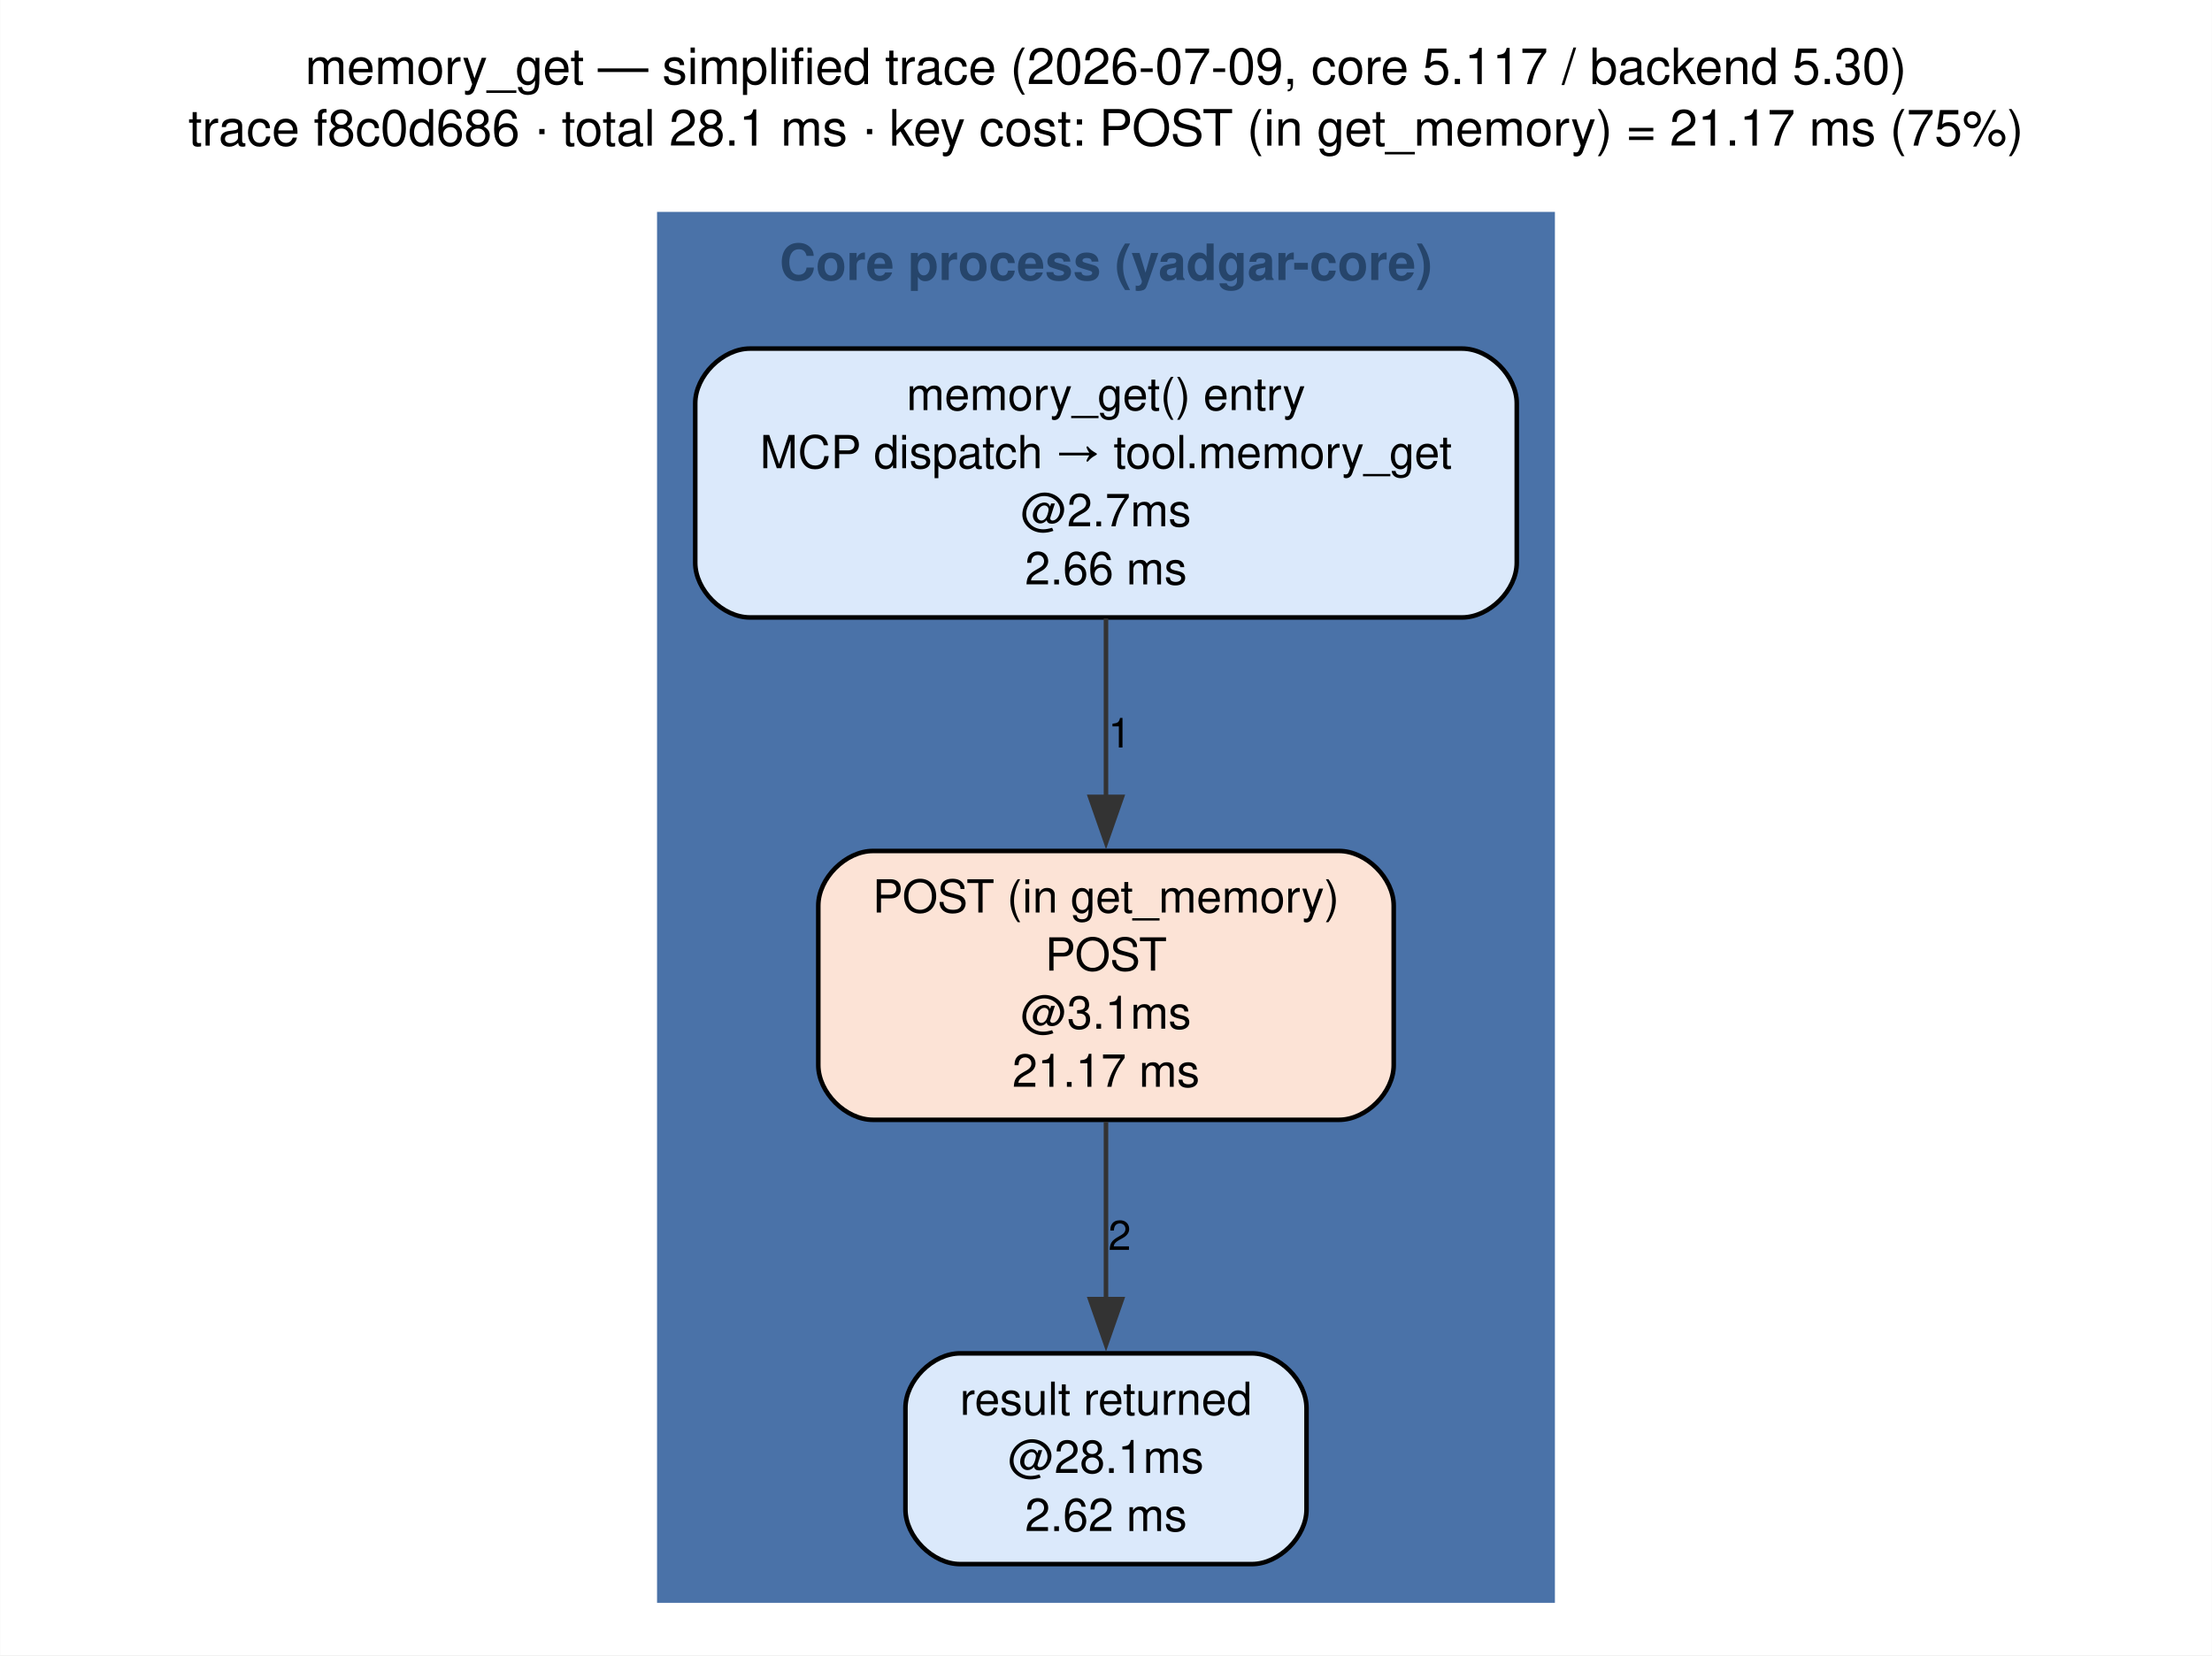
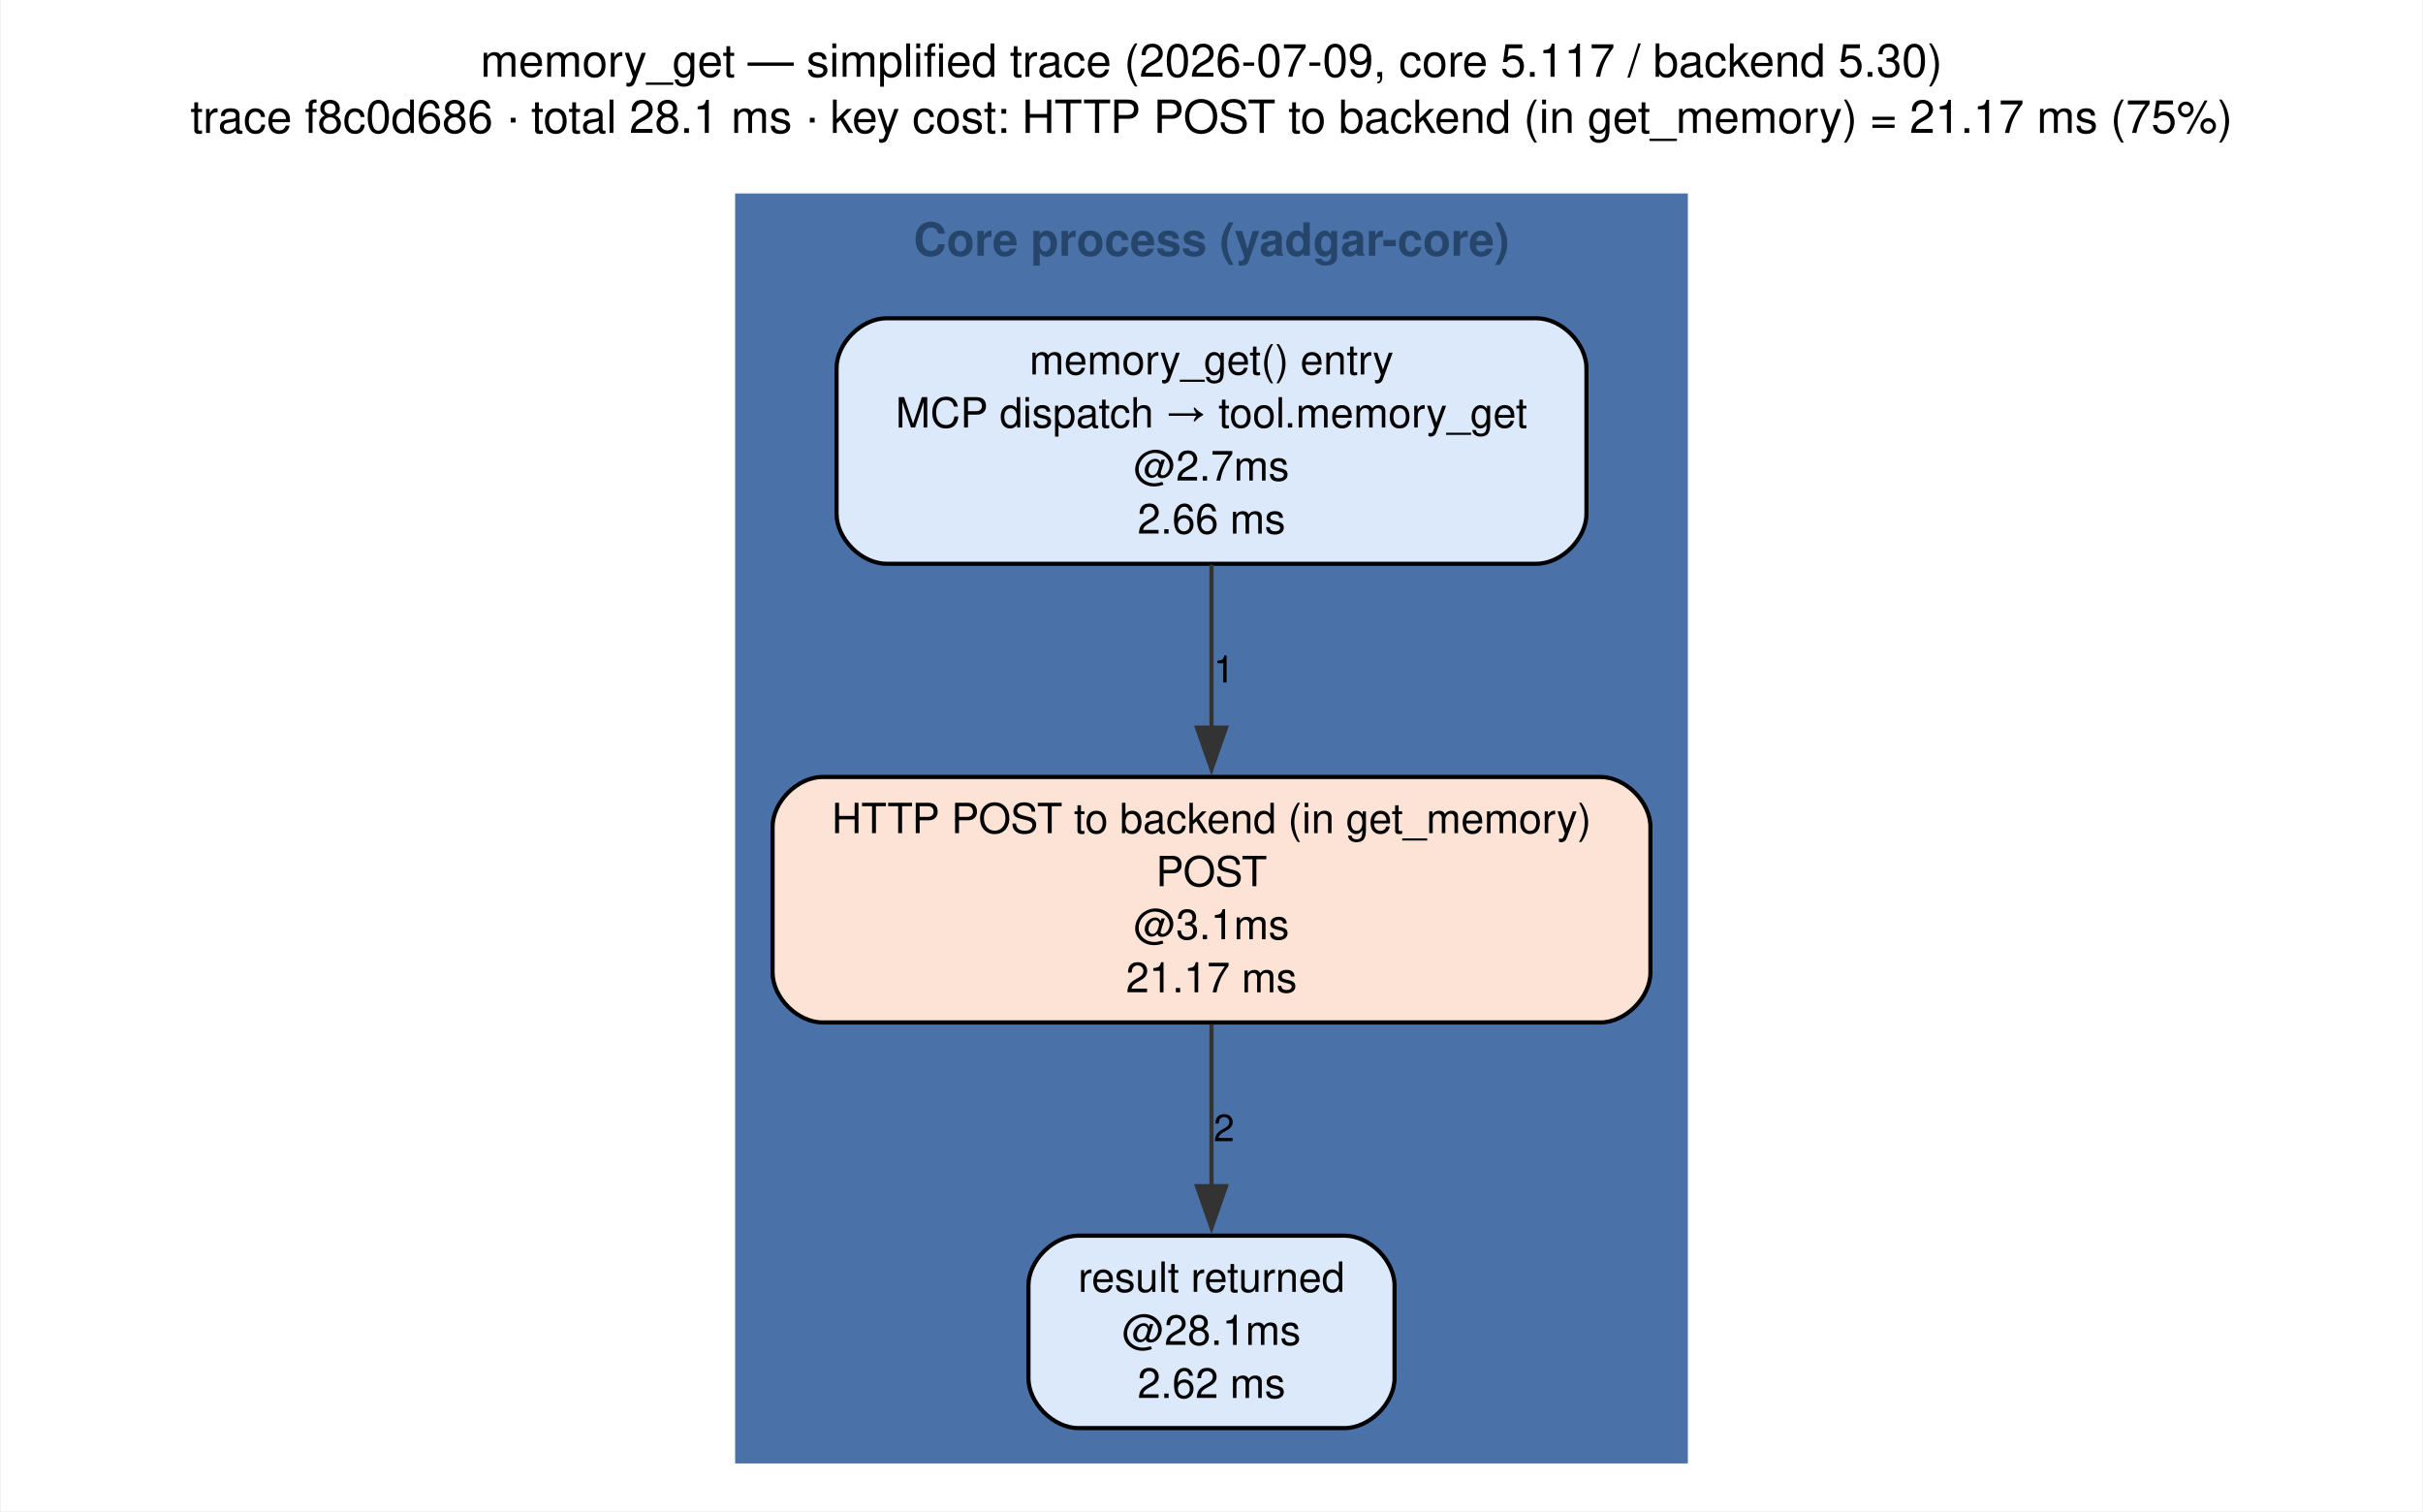
- <svg xmlns="http://www.w3.org/2000/svg" width="485pt" height="363pt" viewBox="0.00 0.00 485.25 363.25">
+ <svg xmlns="http://www.w3.org/2000/svg" width="582pt" height="363pt" viewBox="0.00 0.00 582.00 363.25">
  <g id="graph0" class="graph" transform="scale(1 1) rotate(0) translate(4 359.25)">
-     <polygon fill="white" stroke="none" points="-4,4 -4,-359.25 481.25,-359.25 481.25,4 -4,4" />
-     <text text-anchor="middle" x="238.62" y="-340.8" font-family="Helvetica,sans-Serif" font-size="11.00">memory_get — simplified trace (2026-07-09, core 5.117 / backend 5.30)</text>
-     <text text-anchor="middle" x="238.62" y="-327.3" font-family="Helvetica,sans-Serif" font-size="11.00">trace f8c0d686 · total 28.1 ms · key cost: POST (in get_memory) = 21.17 ms (75%)</text>
+     <polygon fill="white" stroke="none" points="-4,4 -4,-359.25 578,-359.25 578,4 -4,4" />
+     <text text-anchor="middle" x="287" y="-340.8" font-family="Helvetica,sans-Serif" font-size="11.00">memory_get — simplified trace (2026-07-09, core 5.117 / backend 5.30)</text>
+     <text text-anchor="middle" x="287" y="-327.3" font-family="Helvetica,sans-Serif" font-size="11.00">trace f8c0d686 · total 28.1 ms · key cost: HTTP POST to backend (in get_memory) = 21.17 ms (75%)</text>
    <g id="clust1" class="cluster">
-       <polygon fill="#4a72a8" stroke="#4a72a8" points="140.62,-8 140.62,-312.25 336.62,-312.25 336.62,-8 140.62,-8" />
-       <text text-anchor="middle" x="238.62" y="-297.8" font-family="Helvetica,sans-Serif" font-weight="bold" font-size="11.00" fill="#26456b">Core process (yadgar-core)</text>
+       <polygon fill="#4a72a8" stroke="#4a72a8" points="173,-8 173,-312.25 401,-312.25 401,-8 173,-8" />
+       <text text-anchor="middle" x="287" y="-297.8" font-family="Helvetica,sans-Serif" font-weight="bold" font-size="11.00" fill="#26456b">Core process (yadgar-core)</text>
    </g>
    <g id="node1" class="node">
-       <path fill="#dbe9fb" stroke="black" d="M316.75,-282.75C316.75,-282.75 160.5,-282.75 160.5,-282.75 154.5,-282.75 148.5,-276.75 148.5,-270.75 148.5,-270.75 148.5,-235.75 148.5,-235.75 148.5,-229.75 154.5,-223.75 160.5,-223.75 160.5,-223.75 316.75,-223.75 316.75,-223.75 322.75,-223.75 328.75,-229.75 328.75,-235.75 328.75,-235.75 328.75,-270.75 328.75,-270.75 328.75,-276.75 322.75,-282.75 316.75,-282.75" />
-       <text text-anchor="middle" x="238.62" y="-269.25" font-family="Helvetica,sans-Serif" font-size="10.00">memory_get() entry</text>
-       <text text-anchor="middle" x="238.62" y="-256.5" font-family="Helvetica,sans-Serif" font-size="10.00">MCP dispatch → tool.memory_get</text>
-       <text text-anchor="middle" x="238.62" y="-243.75" font-family="Helvetica,sans-Serif" font-size="10.00">@2.7ms</text>
-       <text text-anchor="middle" x="238.62" y="-231" font-family="Helvetica,sans-Serif" font-size="10.00">2.66 ms</text>
+       <path fill="#dbe9fb" stroke="black" d="M365.12,-282.75C365.12,-282.75 208.88,-282.75 208.88,-282.75 202.88,-282.75 196.88,-276.75 196.88,-270.75 196.88,-270.75 196.88,-235.75 196.88,-235.75 196.88,-229.75 202.88,-223.75 208.88,-223.75 208.88,-223.75 365.12,-223.75 365.12,-223.75 371.12,-223.75 377.12,-229.75 377.12,-235.75 377.12,-235.75 377.12,-270.75 377.12,-270.75 377.12,-276.75 371.12,-282.75 365.12,-282.75" />
+       <text text-anchor="middle" x="287" y="-269.25" font-family="Helvetica,sans-Serif" font-size="10.00">memory_get() entry</text>
+       <text text-anchor="middle" x="287" y="-256.5" font-family="Helvetica,sans-Serif" font-size="10.00">MCP dispatch → tool.memory_get</text>
+       <text text-anchor="middle" x="287" y="-243.75" font-family="Helvetica,sans-Serif" font-size="10.00">@2.7ms</text>
+       <text text-anchor="middle" x="287" y="-231" font-family="Helvetica,sans-Serif" font-size="10.00">2.66 ms</text>
    </g>
    <g id="node2" class="node">
-       <path fill="#fce3d6" stroke="black" d="M289.75,-172.5C289.75,-172.5 187.5,-172.5 187.5,-172.5 181.5,-172.5 175.5,-166.5 175.5,-160.5 175.5,-160.5 175.5,-125.5 175.5,-125.5 175.5,-119.5 181.5,-113.5 187.5,-113.5 187.5,-113.5 289.75,-113.5 289.75,-113.5 295.75,-113.5 301.75,-119.5 301.75,-125.5 301.75,-125.5 301.75,-160.5 301.75,-160.5 301.75,-166.5 295.75,-172.5 289.75,-172.5" />
-       <text text-anchor="middle" x="238.62" y="-159" font-family="Helvetica,sans-Serif" font-size="10.00">POST (in get_memory)</text>
-       <text text-anchor="middle" x="238.62" y="-146.25" font-family="Helvetica,sans-Serif" font-size="10.00">POST</text>
-       <text text-anchor="middle" x="238.62" y="-133.5" font-family="Helvetica,sans-Serif" font-size="10.00">@3.1ms</text>
-       <text text-anchor="middle" x="238.62" y="-120.75" font-family="Helvetica,sans-Serif" font-size="10.00">21.17 ms</text>
+       <path fill="#fce3d6" stroke="black" d="M380.5,-172.5C380.5,-172.5 193.5,-172.5 193.5,-172.5 187.5,-172.5 181.5,-166.5 181.5,-160.5 181.5,-160.5 181.5,-125.5 181.5,-125.5 181.5,-119.5 187.5,-113.5 193.5,-113.5 193.5,-113.5 380.5,-113.5 380.5,-113.5 386.5,-113.5 392.5,-119.5 392.5,-125.5 392.5,-125.5 392.5,-160.5 392.5,-160.5 392.5,-166.5 386.5,-172.5 380.5,-172.5" />
+       <text text-anchor="middle" x="287" y="-159" font-family="Helvetica,sans-Serif" font-size="10.00">HTTP POST to backend (in get_memory)</text>
+       <text text-anchor="middle" x="287" y="-146.25" font-family="Helvetica,sans-Serif" font-size="10.00">POST</text>
+       <text text-anchor="middle" x="287" y="-133.5" font-family="Helvetica,sans-Serif" font-size="10.00">@3.1ms</text>
+       <text text-anchor="middle" x="287" y="-120.75" font-family="Helvetica,sans-Serif" font-size="10.00">21.17 ms</text>
    </g>
    <g id="edge1" class="edge">
-       <path fill="none" stroke="#333333" d="M238.62,-223.53C238.62,-211.41 238.62,-197.11 238.62,-183.99" />
-       <polygon fill="#333333" stroke="#333333" points="242.13,-184.37 238.63,-174.37 235.13,-184.37 242.13,-184.37" />
-       <text text-anchor="middle" x="241.62" y="-195.2" font-family="Helvetica,sans-Serif" font-size="9.00">1</text>
+       <path fill="none" stroke="#333333" d="M287,-223.53C287,-211.41 287,-197.11 287,-183.99" />
+       <polygon fill="#333333" stroke="#333333" points="290.5,-184.37 287,-174.37 283.5,-184.37 290.5,-184.37" />
+       <text text-anchor="middle" x="290" y="-195.2" font-family="Helvetica,sans-Serif" font-size="9.00">1</text>
    </g>
    <g id="node3" class="node">
-       <path fill="#dbe9fb" stroke="black" d="M270.62,-62.25C270.62,-62.25 206.62,-62.25 206.62,-62.25 200.62,-62.25 194.62,-56.25 194.62,-50.25 194.62,-50.25 194.62,-28 194.62,-28 194.62,-22 200.62,-16 206.62,-16 206.62,-16 270.62,-16 270.62,-16 276.62,-16 282.62,-22 282.62,-28 282.62,-28 282.62,-50.25 282.62,-50.25 282.62,-56.25 276.62,-62.25 270.62,-62.25" />
-       <text text-anchor="middle" x="238.62" y="-48.75" font-family="Helvetica,sans-Serif" font-size="10.00">result returned</text>
-       <text text-anchor="middle" x="238.62" y="-36" font-family="Helvetica,sans-Serif" font-size="10.00">@28.1ms</text>
-       <text text-anchor="middle" x="238.62" y="-23.25" font-family="Helvetica,sans-Serif" font-size="10.00">2.62 ms</text>
+       <path fill="#dbe9fb" stroke="black" d="M319,-62.25C319,-62.25 255,-62.25 255,-62.25 249,-62.25 243,-56.25 243,-50.25 243,-50.25 243,-28 243,-28 243,-22 249,-16 255,-16 255,-16 319,-16 319,-16 325,-16 331,-22 331,-28 331,-28 331,-50.25 331,-50.25 331,-56.25 325,-62.25 319,-62.25" />
+       <text text-anchor="middle" x="287" y="-48.75" font-family="Helvetica,sans-Serif" font-size="10.00">result returned</text>
+       <text text-anchor="middle" x="287" y="-36" font-family="Helvetica,sans-Serif" font-size="10.00">@28.1ms</text>
+       <text text-anchor="middle" x="287" y="-23.25" font-family="Helvetica,sans-Serif" font-size="10.00">2.62 ms</text>
    </g>
    <g id="edge2" class="edge">
-       <path fill="none" stroke="#333333" d="M238.62,-113.08C238.62,-100.95 238.62,-86.77 238.62,-74.14" />
-       <polygon fill="#333333" stroke="#333333" points="242.13,-74.15 238.63,-64.15 235.13,-74.15 242.13,-74.15" />
-       <text text-anchor="middle" x="241.62" y="-84.95" font-family="Helvetica,sans-Serif" font-size="9.00">2</text>
+       <path fill="none" stroke="#333333" d="M287,-113.08C287,-100.95 287,-86.77 287,-74.14" />
+       <polygon fill="#333333" stroke="#333333" points="290.5,-74.15 287,-64.15 283.5,-74.15 290.5,-74.15" />
+       <text text-anchor="middle" x="290" y="-84.95" font-family="Helvetica,sans-Serif" font-size="9.00">2</text>
    </g>
  </g>
</svg>
